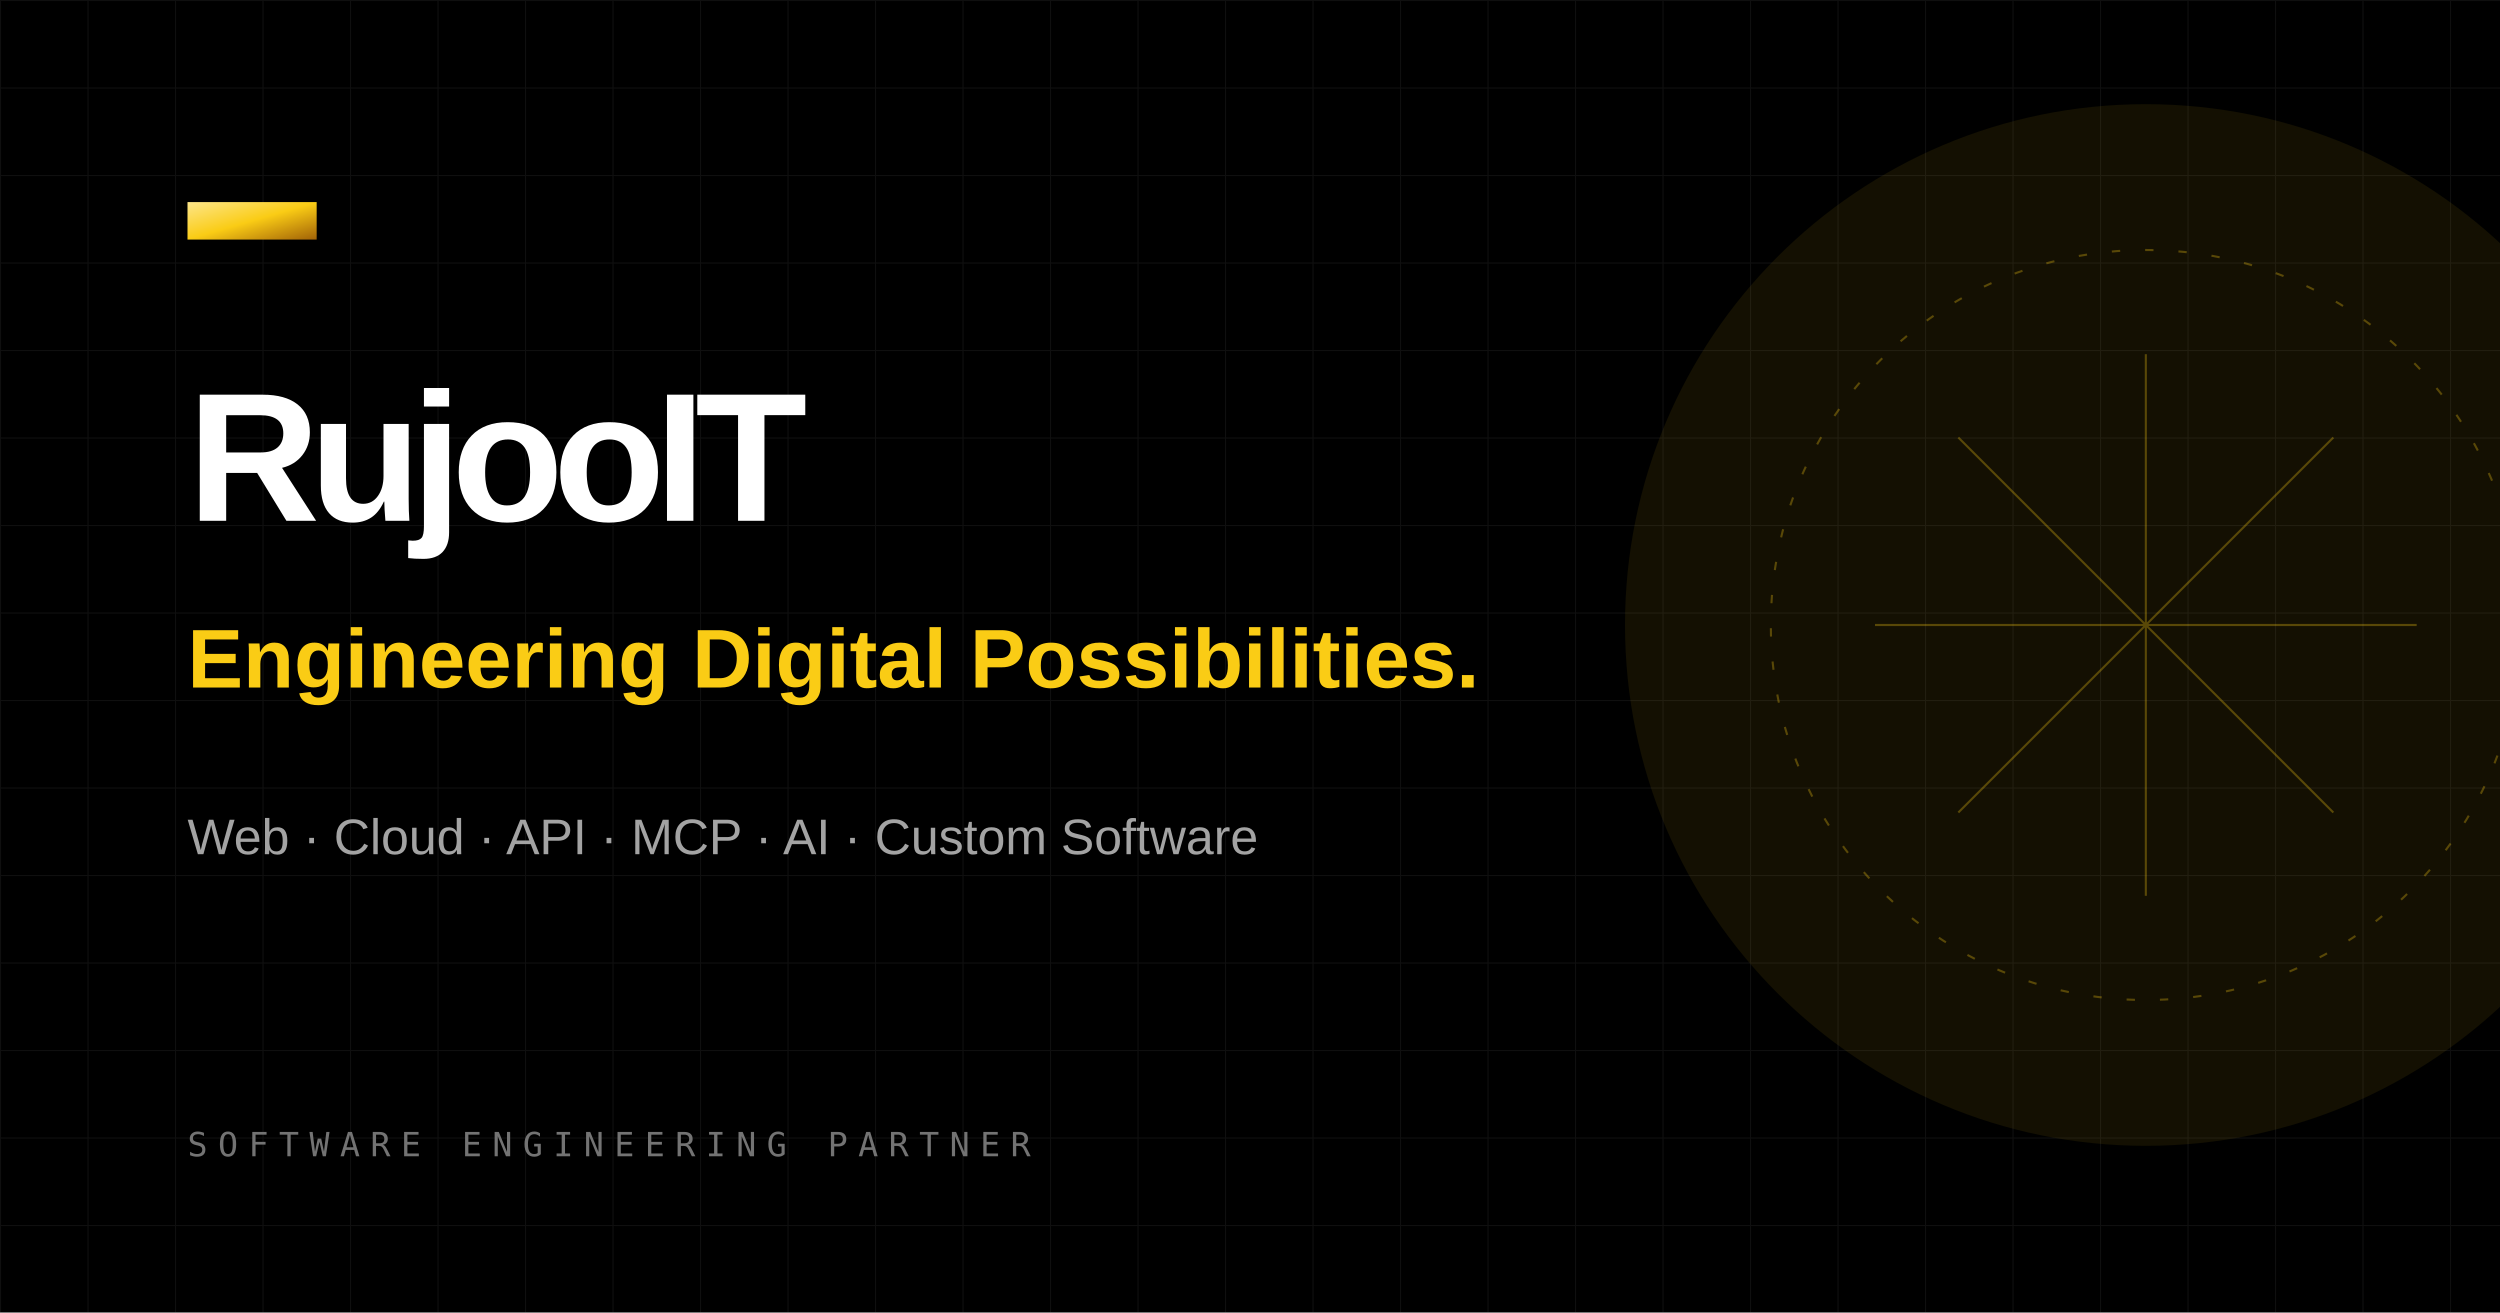
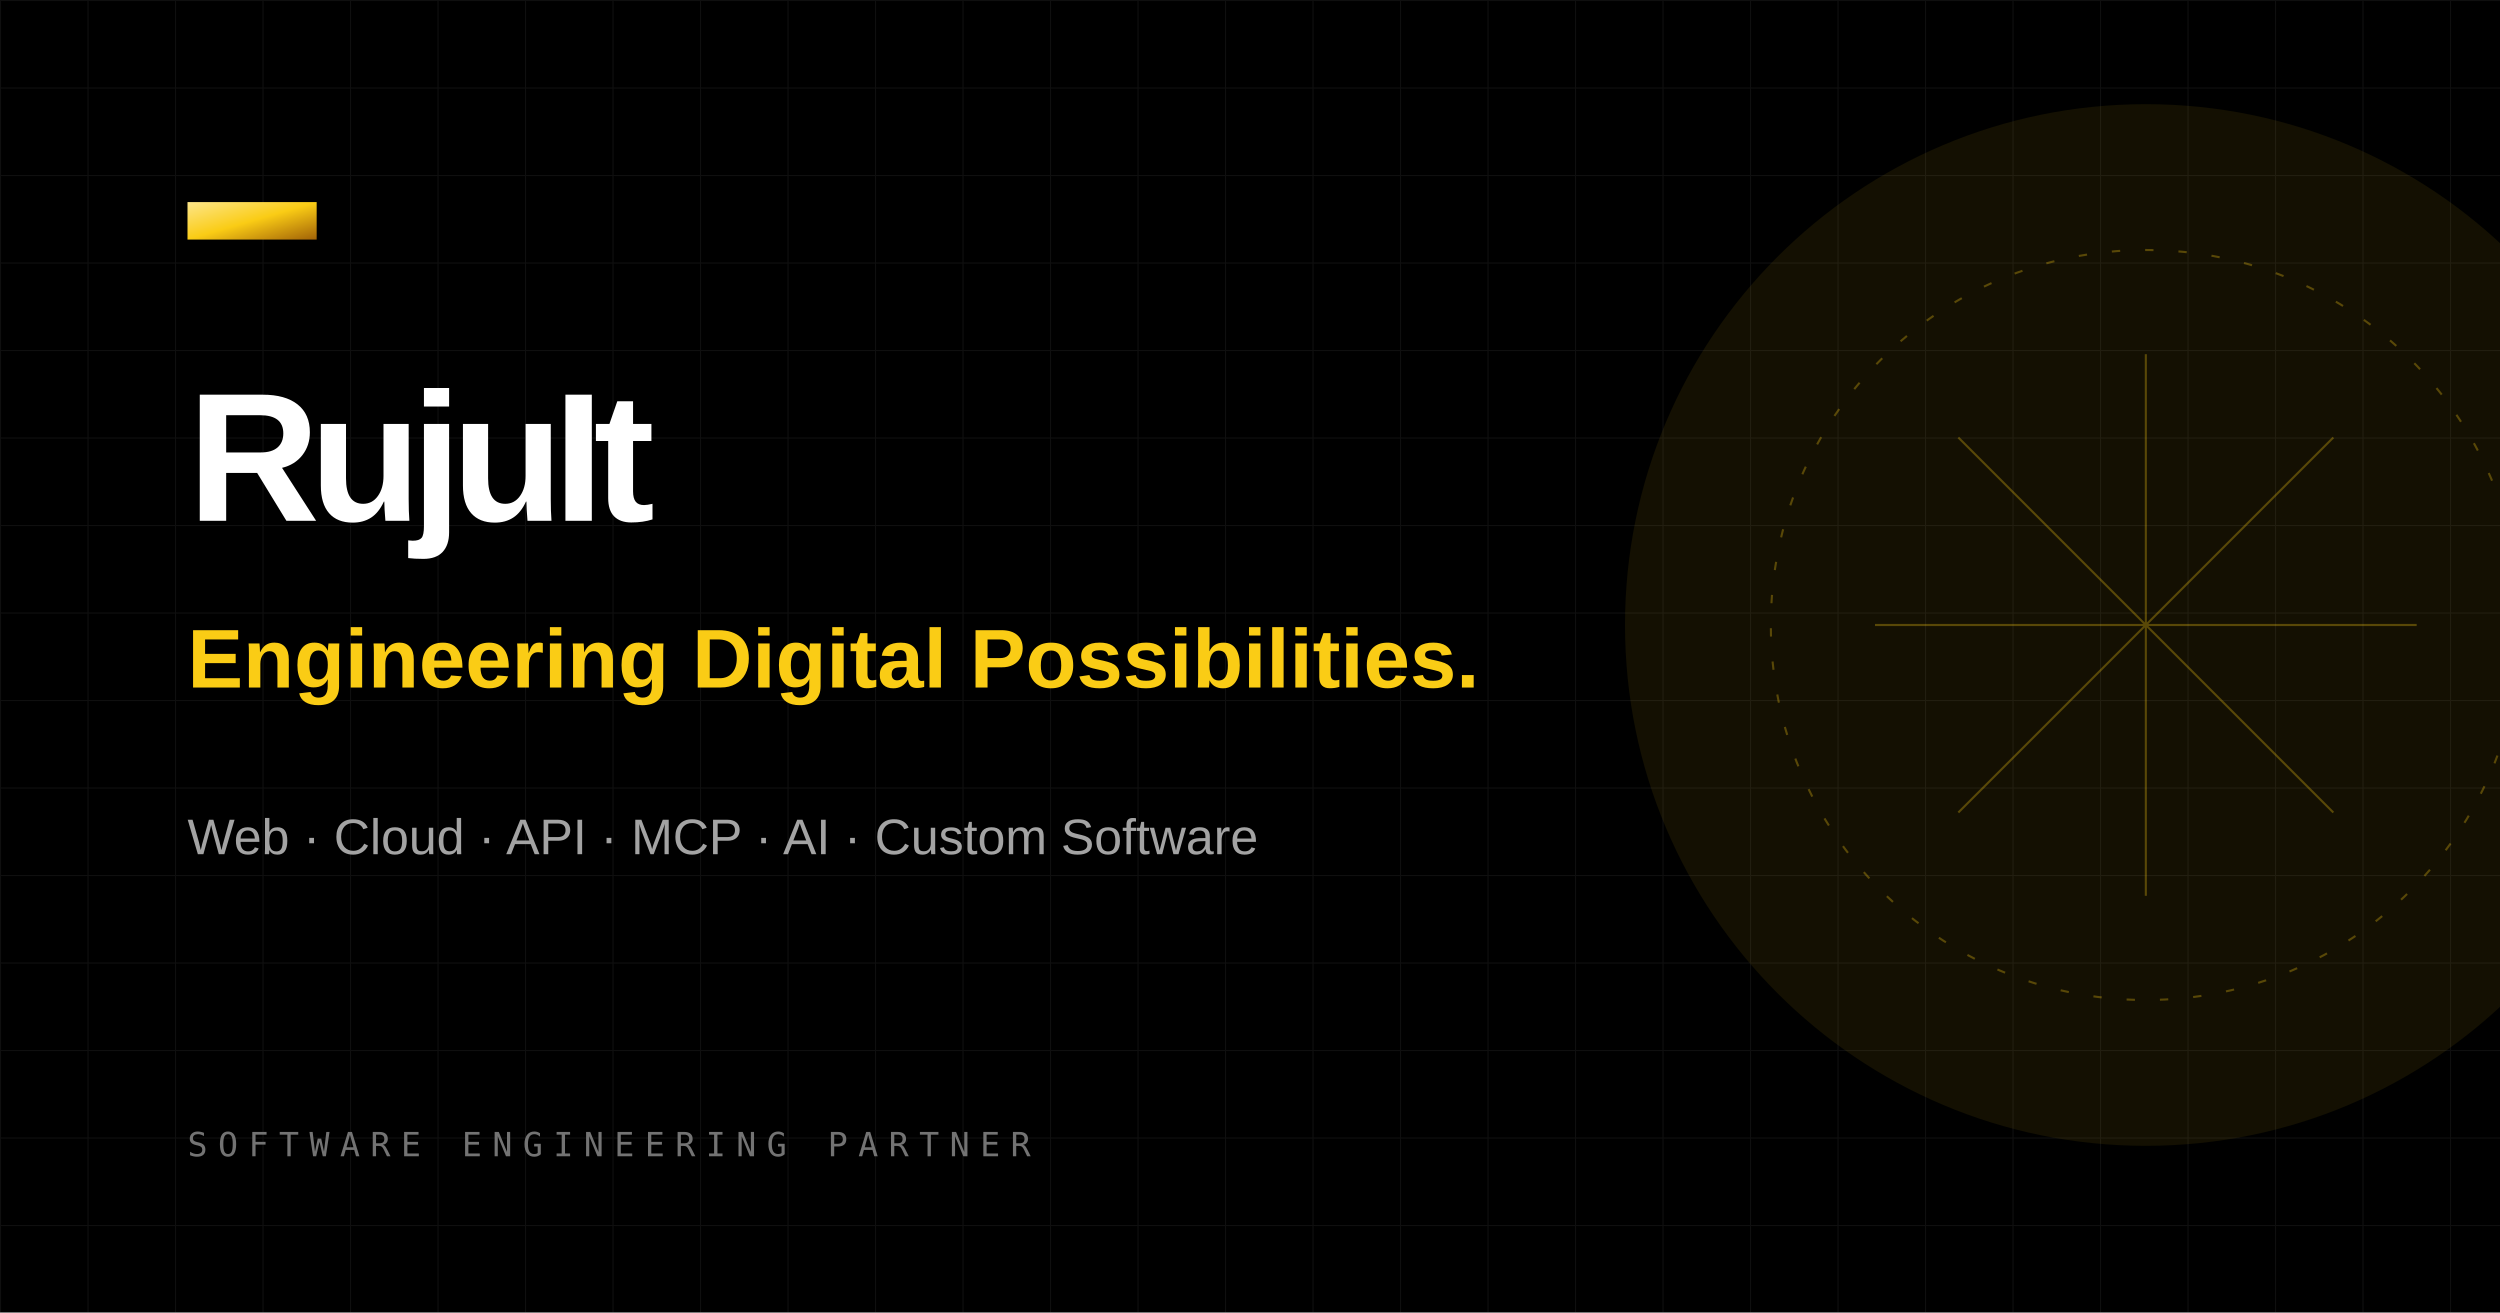
<svg xmlns="http://www.w3.org/2000/svg" width="1200" height="630" viewBox="0 0 1200 630">
  <defs>
    <linearGradient id="g" x1="0" y1="0" x2="1" y2="1">
      <stop stop-color="#FDE68A" />
      <stop offset=".5" stop-color="#FACC15" />
      <stop offset="1" stop-color="#A16207" />
    </linearGradient>
    <pattern id="p" width="42" height="42" patternUnits="userSpaceOnUse">
      <path d="M42 0H0V42" fill="none" stroke="#fff" stroke-opacity=".06" />
    </pattern>
  </defs>
  <rect width="1200" height="630" fill="#000" />
  <rect width="1200" height="630" fill="url(#p)" />
  <circle cx="1030" cy="300" r="250" fill="#FACC15" opacity=".08" />
  <circle cx="1030" cy="300" r="180" fill="none" stroke="#FACC15" stroke-opacity=".3" stroke-dasharray="4 12" />
  <path d="M900 300h260M1030 170v260M940 210l180 180M1120 210 940 390" stroke="#FACC15" stroke-opacity=".3" />
  <path d="M90 115h62v-18h-62z" fill="url(#g)" />
-   <text x="90" y="250" fill="#fff" font-family="Arial,sans-serif" font-size="88" font-weight="700" letter-spacing="-5">RujooIT</text>
+   <text x="90" y="250" fill="#fff" font-family="Arial,sans-serif" font-size="88" font-weight="700" letter-spacing="-5">RujuIt</text>
  <text x="90" y="330" fill="#FACC15" font-family="Arial,sans-serif" font-size="40" font-weight="700">Engineering Digital Possibilities.</text>
  <text x="90" y="410" fill="#A3A3A3" font-family="Arial,sans-serif" font-size="24">Web · Cloud · API · MCP · AI · Custom Software</text>
  <text x="90" y="555" fill="#737373" font-family="monospace" font-size="16" letter-spacing="5">SOFTWARE ENGINEERING PARTNER</text>
</svg>
